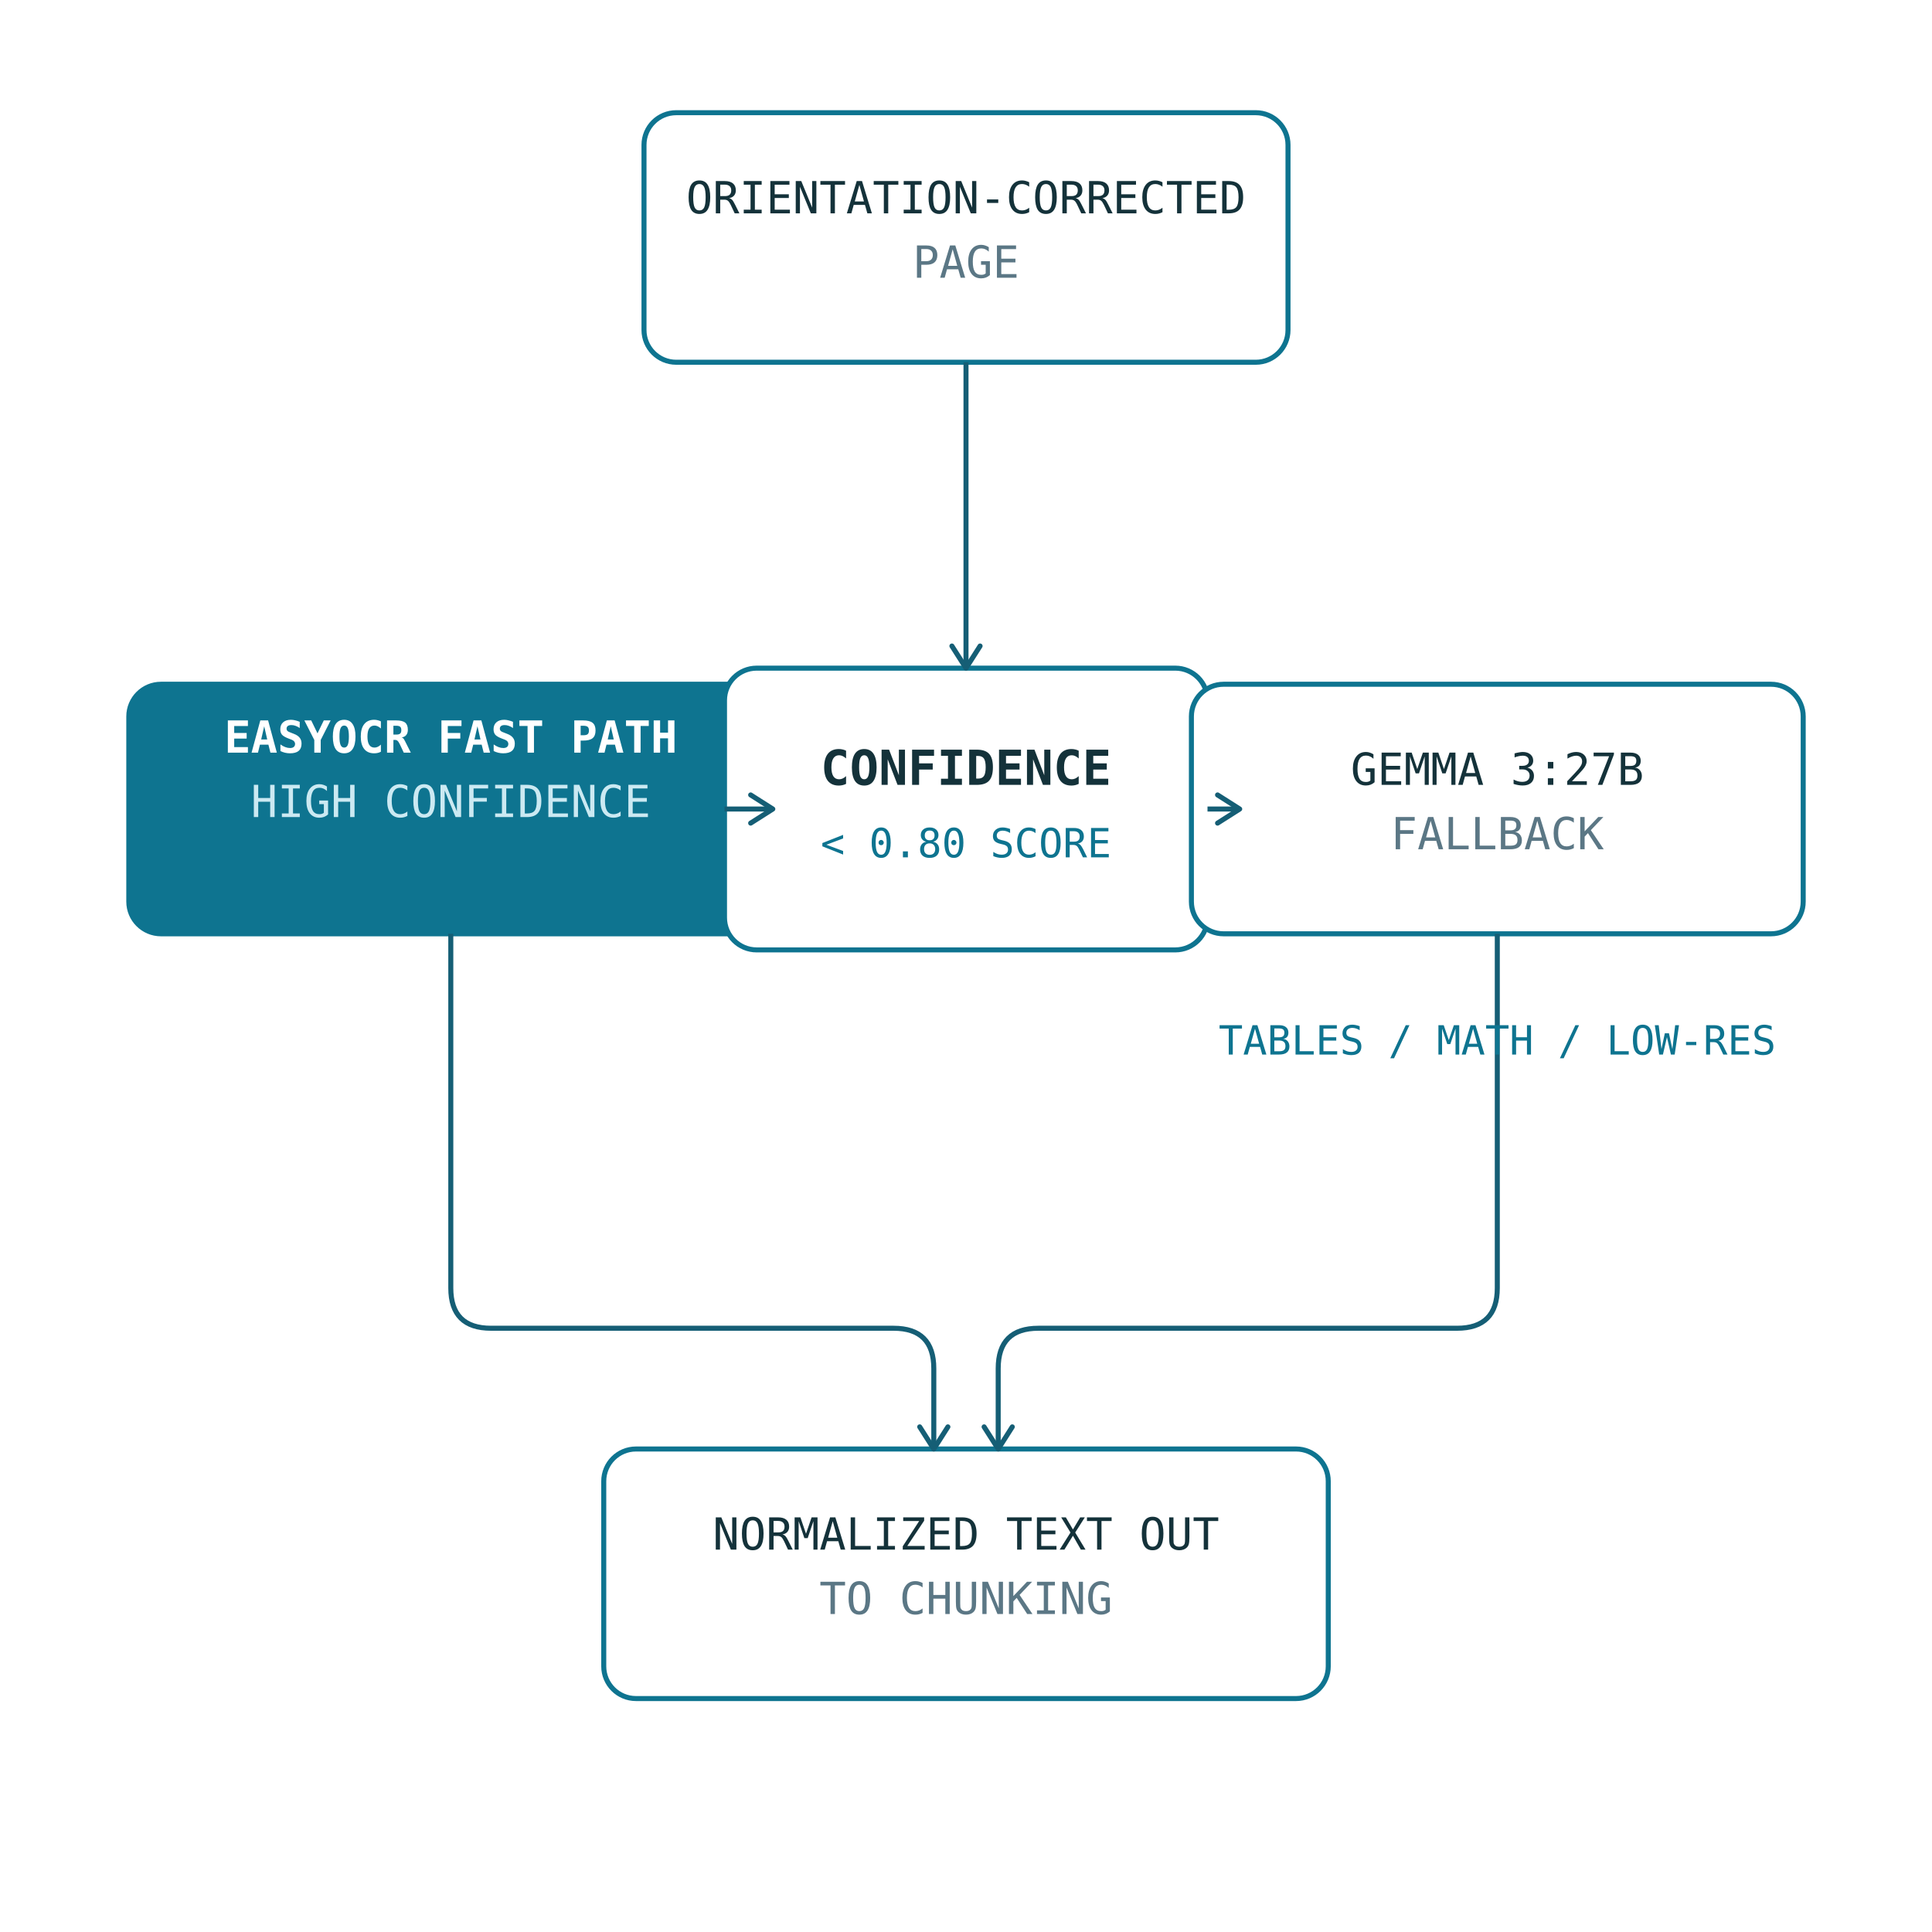
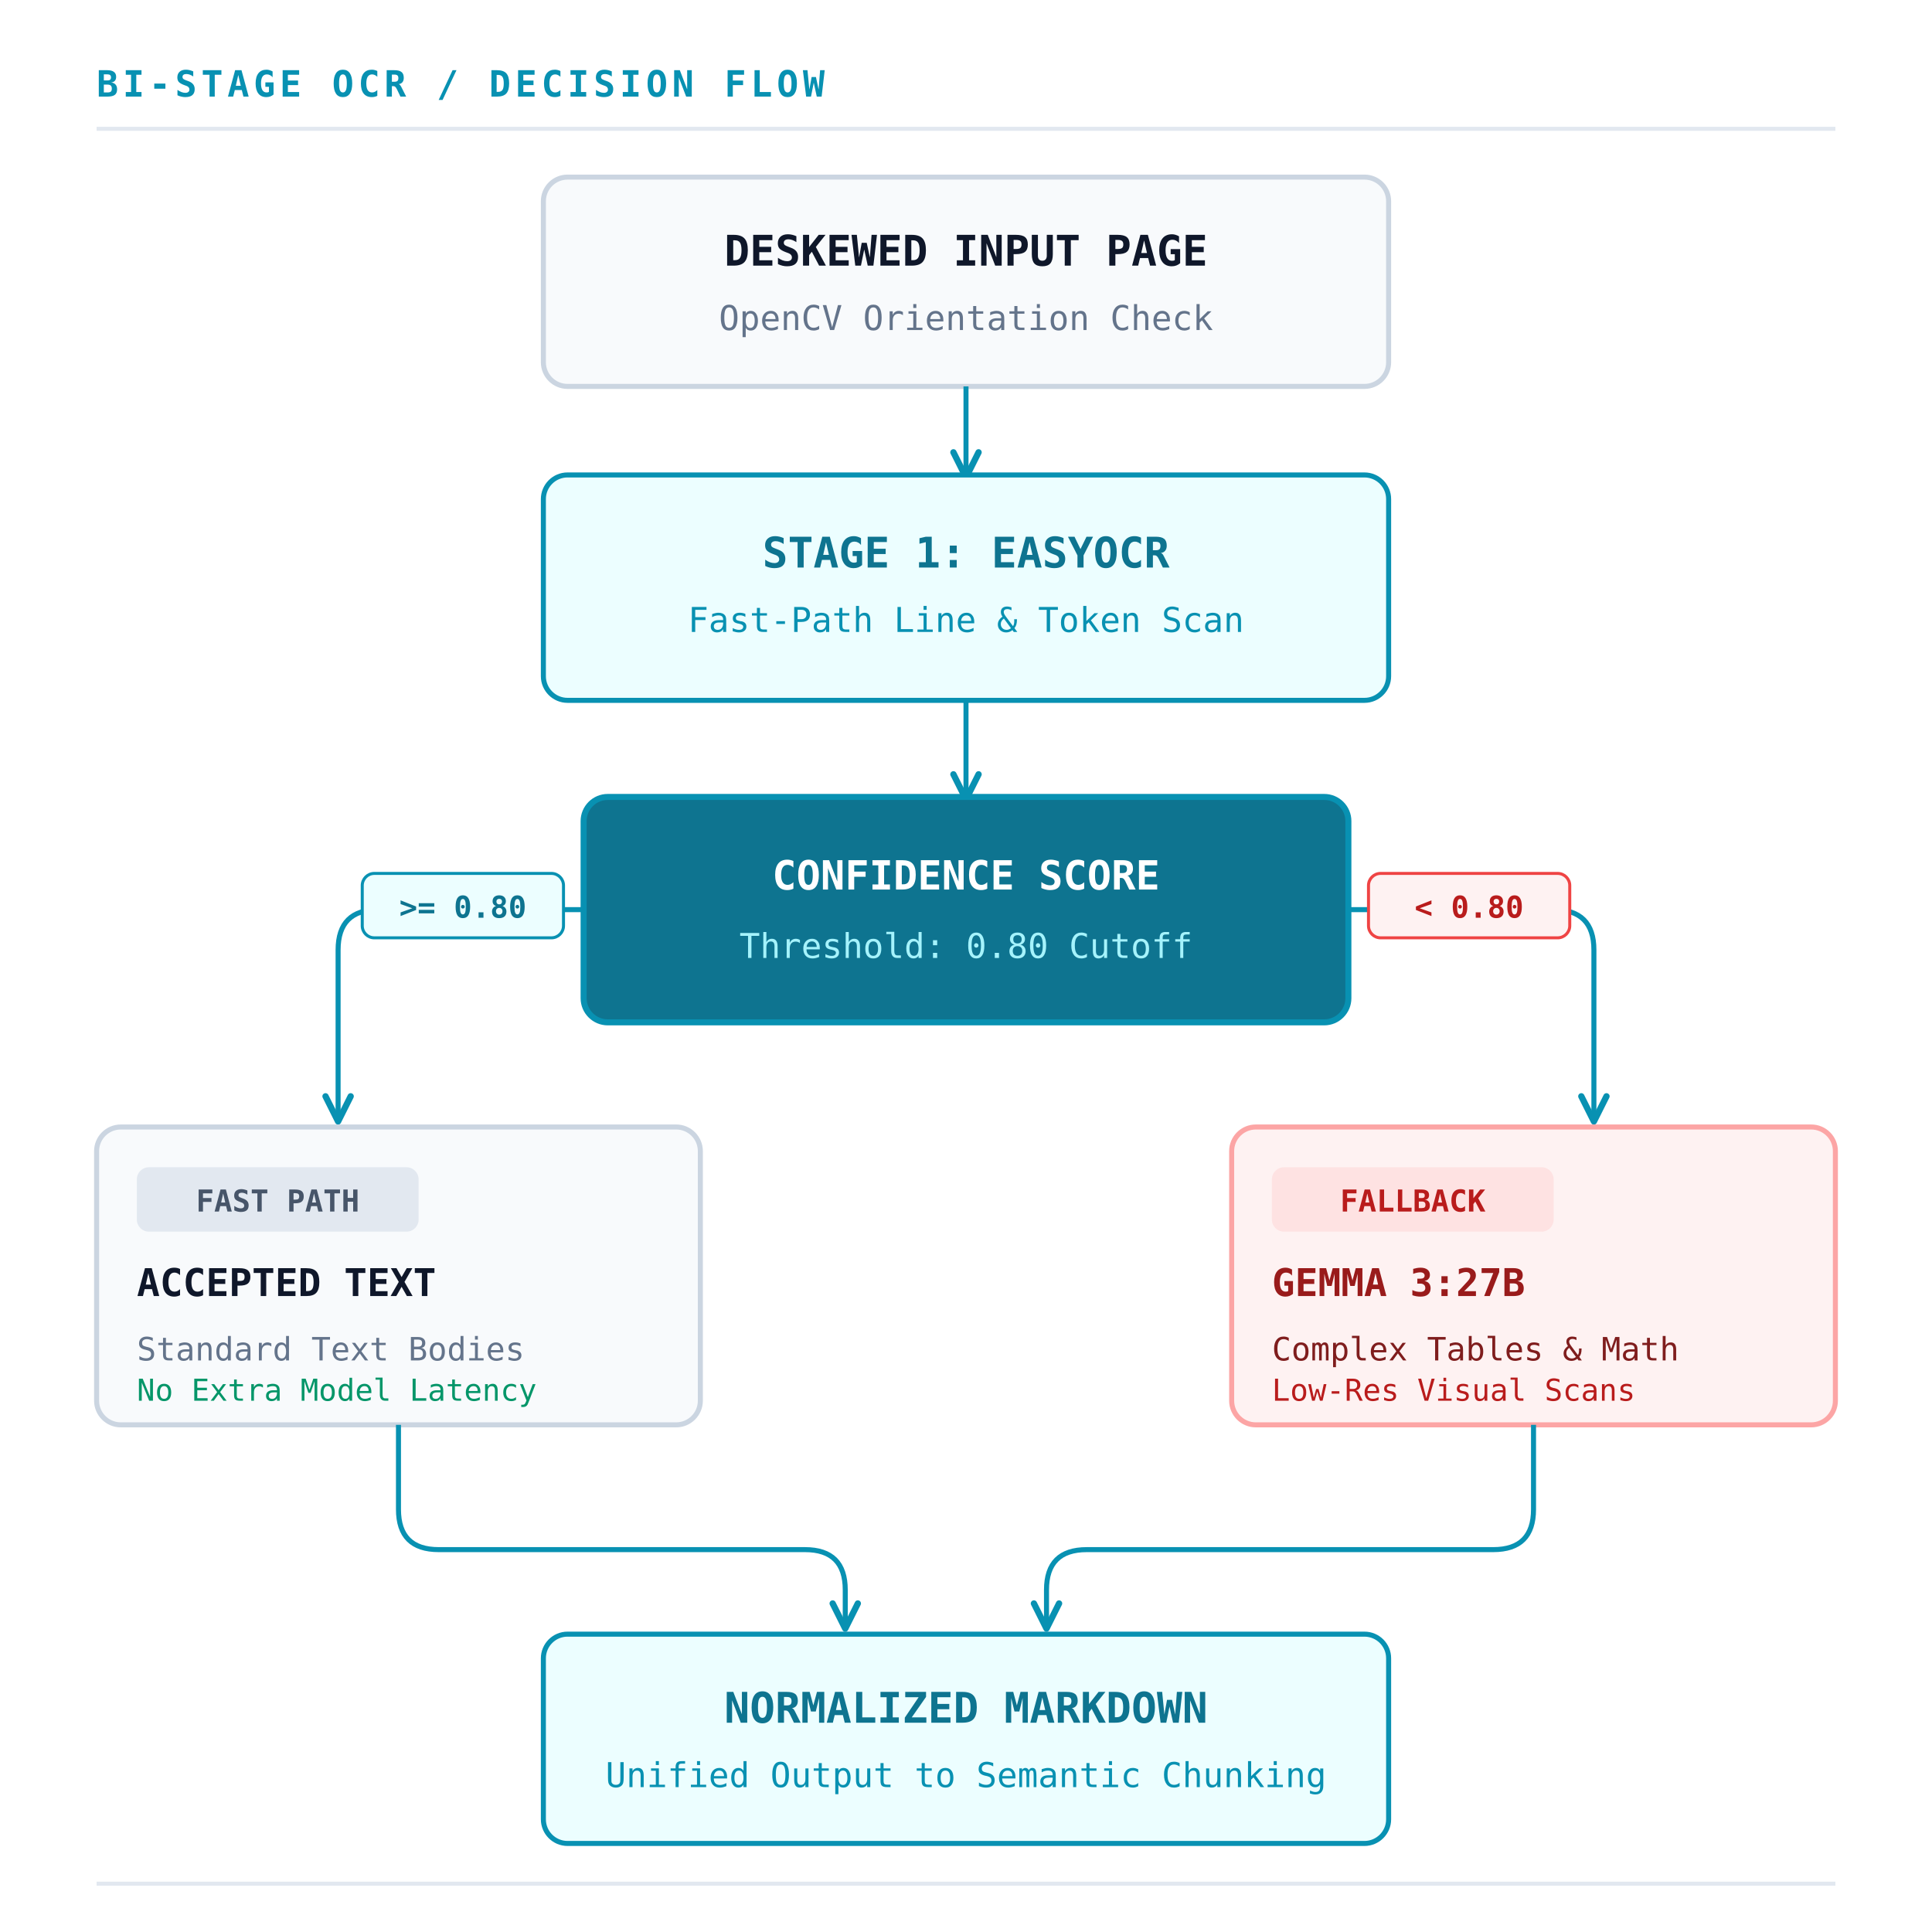
- <svg xmlns="http://www.w3.org/2000/svg" viewBox="0 0 480 480" width="100%" preserveAspectRatio="xMidYMid meet" role="img" font-family="'JetBrains Mono', ui-monospace, SFMono-Regular, Menlo, monospace" style="font-family:'JetBrains Mono',ui-monospace,monospace">
+ <svg xmlns="http://www.w3.org/2000/svg" viewBox="0 0 480 480" width="100%" height="100%" preserveAspectRatio="xMidYMid meet" role="img" font-family="'JetBrains Mono', ui-monospace, Menlo, Consolas, monospace" style="font-family:'JetBrains Mono',ui-monospace,monospace">
  <defs>
-     <marker id="chev" markerWidth="10" markerHeight="10" refX="7" refY="5" orient="auto" markerUnits="userSpaceOnUse">
-       <path d="M1.5 1.5 L7 5 L1.5 8.5" fill="none" stroke="#155e75" stroke-width="1.25" stroke-linecap="round" stroke-linejoin="round" />
+     <marker id="arrow-cyan" markerWidth="8" markerHeight="8" refX="6" refY="4" orient="auto">
+       <path d="M1.5 1.5 L6.5 4 L1.5 6.5" fill="none" stroke="#0891B2" stroke-width="1.25" stroke-linecap="round" stroke-linejoin="round" />
+     </marker>
+     <marker id="arrow-teal" markerWidth="8" markerHeight="8" refX="6" refY="4" orient="auto">
+       <path d="M1.5 1.5 L6.5 4 L1.5 6.5" fill="none" stroke="#0E7490" stroke-width="1.25" stroke-linecap="round" stroke-linejoin="round" />
    </marker>
  </defs>
  <rect x="0" y="0" width="480" height="480" fill="#FFFFFF" />
-   <rect x="160" y="28" width="160" height="62" rx="8" fill="#FFFFFF" stroke="#0e7490" stroke-width="1.25" />
-   <text x="240.0" y="53.0" font-size="11" fill="#14323a" text-anchor="middle" font-weight="500">ORIENTATION-CORRECTED</text>
-   <text x="240.0" y="69.0" font-size="11" fill="#5b7785" text-anchor="middle">PAGE</text>
-   <rect x="32" y="170" width="160" height="62" rx="8" fill="#0e7490" stroke="#0e7490" stroke-width="1.25" />
-   <text x="112.0" y="187.0" font-size="11" fill="#FFFFFF" text-anchor="middle" font-weight="600">EASYOCR FAST PATH</text>
-   <text x="112.0" y="203.0" font-size="11" fill="#cbe9f2" text-anchor="middle">HIGH CONFIDENCE</text>
-   <rect x="180" y="166" width="120" height="70" rx="8" fill="#FFFFFF" stroke="#0e7490" stroke-width="1.25" />
-   <text x="240.0" y="195.0" font-size="12" fill="#14323a" text-anchor="middle" font-weight="600">CONFIDENCE</text>
-   <text x="240.0" y="213.0" font-size="10" fill="#0e7490" text-anchor="middle">&lt; 0.80 SCORE</text>
-   <rect x="296" y="170" width="152" height="62" rx="8" fill="#FFFFFF" stroke="#0e7490" stroke-width="1.25" />
-   <text x="372.0" y="195.0" font-size="11" fill="#14323a" text-anchor="middle" font-weight="500">GEMMA 3:27B</text>
-   <text x="372.0" y="211.0" font-size="11" fill="#5b7785" text-anchor="middle">FALLBACK</text>
-   <rect x="150" y="360" width="180" height="62" rx="8" fill="#FFFFFF" stroke="#0e7490" stroke-width="1.25" />
-   <text x="240.0" y="385.0" font-size="11" fill="#14323a" text-anchor="middle" font-weight="500">NORMALIZED TEXT OUT</text>
-   <text x="240.0" y="401.0" font-size="11" fill="#5b7785" text-anchor="middle">TO CHUNKING</text>
-   <path d="M240 90 L240 166" fill="none" stroke="#155e75" stroke-width="1.25" marker-end="url(#chev)" />
-   <path d="M180 201 L192 201" fill="none" stroke="#155e75" stroke-width="1.25" marker-end="url(#chev)" />
-   <path d="M300 201 L308 201" fill="none" stroke="#155e75" stroke-width="1.25" marker-end="url(#chev)" />
-   <path d="M112 232 L112 320 Q112 330 122 330 L222 330 Q232 330 232 340 L232 360" fill="none" stroke="#155e75" stroke-width="1.25" marker-end="url(#chev)" />
-   <path d="M372 232 L372 320 Q372 330 362 330 L258 330 Q248 330 248 340 L248 360" fill="none" stroke="#155e75" stroke-width="1.25" marker-end="url(#chev)" />
-   <text x="372" y="262" font-size="10" fill="#0e7490" text-anchor="middle">TABLES / MATH / LOW-RES</text>
+   <text x="24" y="24" font-size="9" font-weight="600" fill="#0891B2" letter-spacing="0.12em">BI-STAGE OCR / DECISION FLOW</text>
+   <line x1="24" y1="32" x2="456" y2="32" stroke="#E2E8F0" stroke-width="1" />
+   <rect x="135" y="44" width="210" height="52" rx="6" fill="#F8FAFC" stroke="#CBD5E1" stroke-width="1.25" />
+   <text x="240" y="66" font-size="10.5" font-weight="600" fill="#0F172A" text-anchor="middle">DESKEWED INPUT PAGE</text>
+   <text x="240" y="82" font-size="8.5" fill="#64748B" text-anchor="middle">OpenCV Orientation Check</text>
+   <path d="M240 96 L240 118" fill="none" stroke="#0891B2" stroke-width="1.25" marker-end="url(#arrow-cyan)" />
+   <rect x="135" y="118" width="210" height="56" rx="6" fill="#ECFEFF" stroke="#0891B2" stroke-width="1.25" />
+   <text x="240" y="141" font-size="10.5" font-weight="600" fill="#0E7490" text-anchor="middle">STAGE 1: EASYOCR</text>
+   <text x="240" y="157" font-size="8.5" fill="#0891B2" text-anchor="middle">Fast-Path Line &amp; Token Scan</text>
+   <path d="M240 174 L240 198" fill="none" stroke="#0891B2" stroke-width="1.25" marker-end="url(#arrow-cyan)" />
+   <rect x="145" y="198" width="190" height="56" rx="6" fill="#0E7490" stroke="#0891B2" stroke-width="1.5" />
+   <text x="240" y="221" font-size="10" font-weight="600" fill="#FFFFFF" text-anchor="middle">CONFIDENCE SCORE</text>
+   <text x="240" y="238" font-size="8.5" fill="#A5F3FC" text-anchor="middle">Threshold: 0.80 Cutoff</text>
+   <path d="M145 226 L94 226 Q84 226 84 236 L84 278" fill="none" stroke="#0891B2" stroke-width="1.25" marker-end="url(#arrow-cyan)" />
+   <rect x="90" y="217" width="50" height="16" rx="3" fill="#ECFEFF" stroke="#0891B2" stroke-width="0.75" />
+   <text x="115" y="228" font-size="7.5" font-weight="600" fill="#0E7490" text-anchor="middle">&gt;= 0.80</text>
+   <rect x="24" y="280" width="150" height="74" rx="6" fill="#F8FAFC" stroke="#CBD5E1" stroke-width="1.25" />
+   <rect x="34" y="290" width="70" height="16" rx="3" fill="#E2E8F0" />
+   <text x="69" y="301" font-size="7.5" font-weight="600" fill="#475569" text-anchor="middle">FAST PATH</text>
+   <text x="34" y="322" font-size="9.5" font-weight="600" fill="#0F172A">ACCEPTED TEXT</text>
+   <text x="34" y="338" font-size="8" fill="#64748B">Standard Text Bodies</text>
+   <text x="34" y="348" font-size="7.5" fill="#059669">No Extra Model Latency</text>
+   <path d="M335 226 L386 226 Q396 226 396 236 L396 278" fill="none" stroke="#0891B2" stroke-width="1.25" marker-end="url(#arrow-cyan)" />
+   <rect x="340" y="217" width="50" height="16" rx="3" fill="#FEF2F2" stroke="#EF4444" stroke-width="0.75" />
+   <text x="365" y="228" font-size="7.5" font-weight="600" fill="#B91C1C" text-anchor="middle">&lt; 0.80</text>
+   <rect x="306" y="280" width="150" height="74" rx="6" fill="#FEF2F2" stroke="#FCA5A5" stroke-width="1.25" />
+   <rect x="316" y="290" width="70" height="16" rx="3" fill="#FEE2E2" />
+   <text x="351" y="301" font-size="7.5" font-weight="600" fill="#B91C1C" text-anchor="middle">FALLBACK</text>
+   <text x="316" y="322" font-size="9.5" font-weight="600" fill="#991B1B">GEMMA 3:27B</text>
+   <text x="316" y="338" font-size="8" fill="#7F1D1D">Complex Tables &amp; Math</text>
+   <text x="316" y="348" font-size="7.5" fill="#B91C1C">Low-Res Visual Scans</text>
+   <path d="M99 354 L99 375 Q99 385 109 385 L200 385 Q210 385 210 395 L210 404" fill="none" stroke="#0891B2" stroke-width="1.25" marker-end="url(#arrow-cyan)" />
+   <path d="M381 354 L381 375 Q381 385 371 385 L270 385 Q260 385 260 395 L260 404" fill="none" stroke="#0891B2" stroke-width="1.25" marker-end="url(#arrow-cyan)" />
+   <rect x="135" y="406" width="210" height="52" rx="6" fill="#ECFEFF" stroke="#0891B2" stroke-width="1.25" />
+   <text x="240" y="428" font-size="10.5" font-weight="600" fill="#0E7490" text-anchor="middle">NORMALIZED MARKDOWN</text>
+   <text x="240" y="444" font-size="8.5" fill="#0891B2" text-anchor="middle">Unified Output to Semantic Chunking</text>
+   <line x1="24" y1="468" x2="456" y2="468" stroke="#E2E8F0" stroke-width="1" />
</svg>
